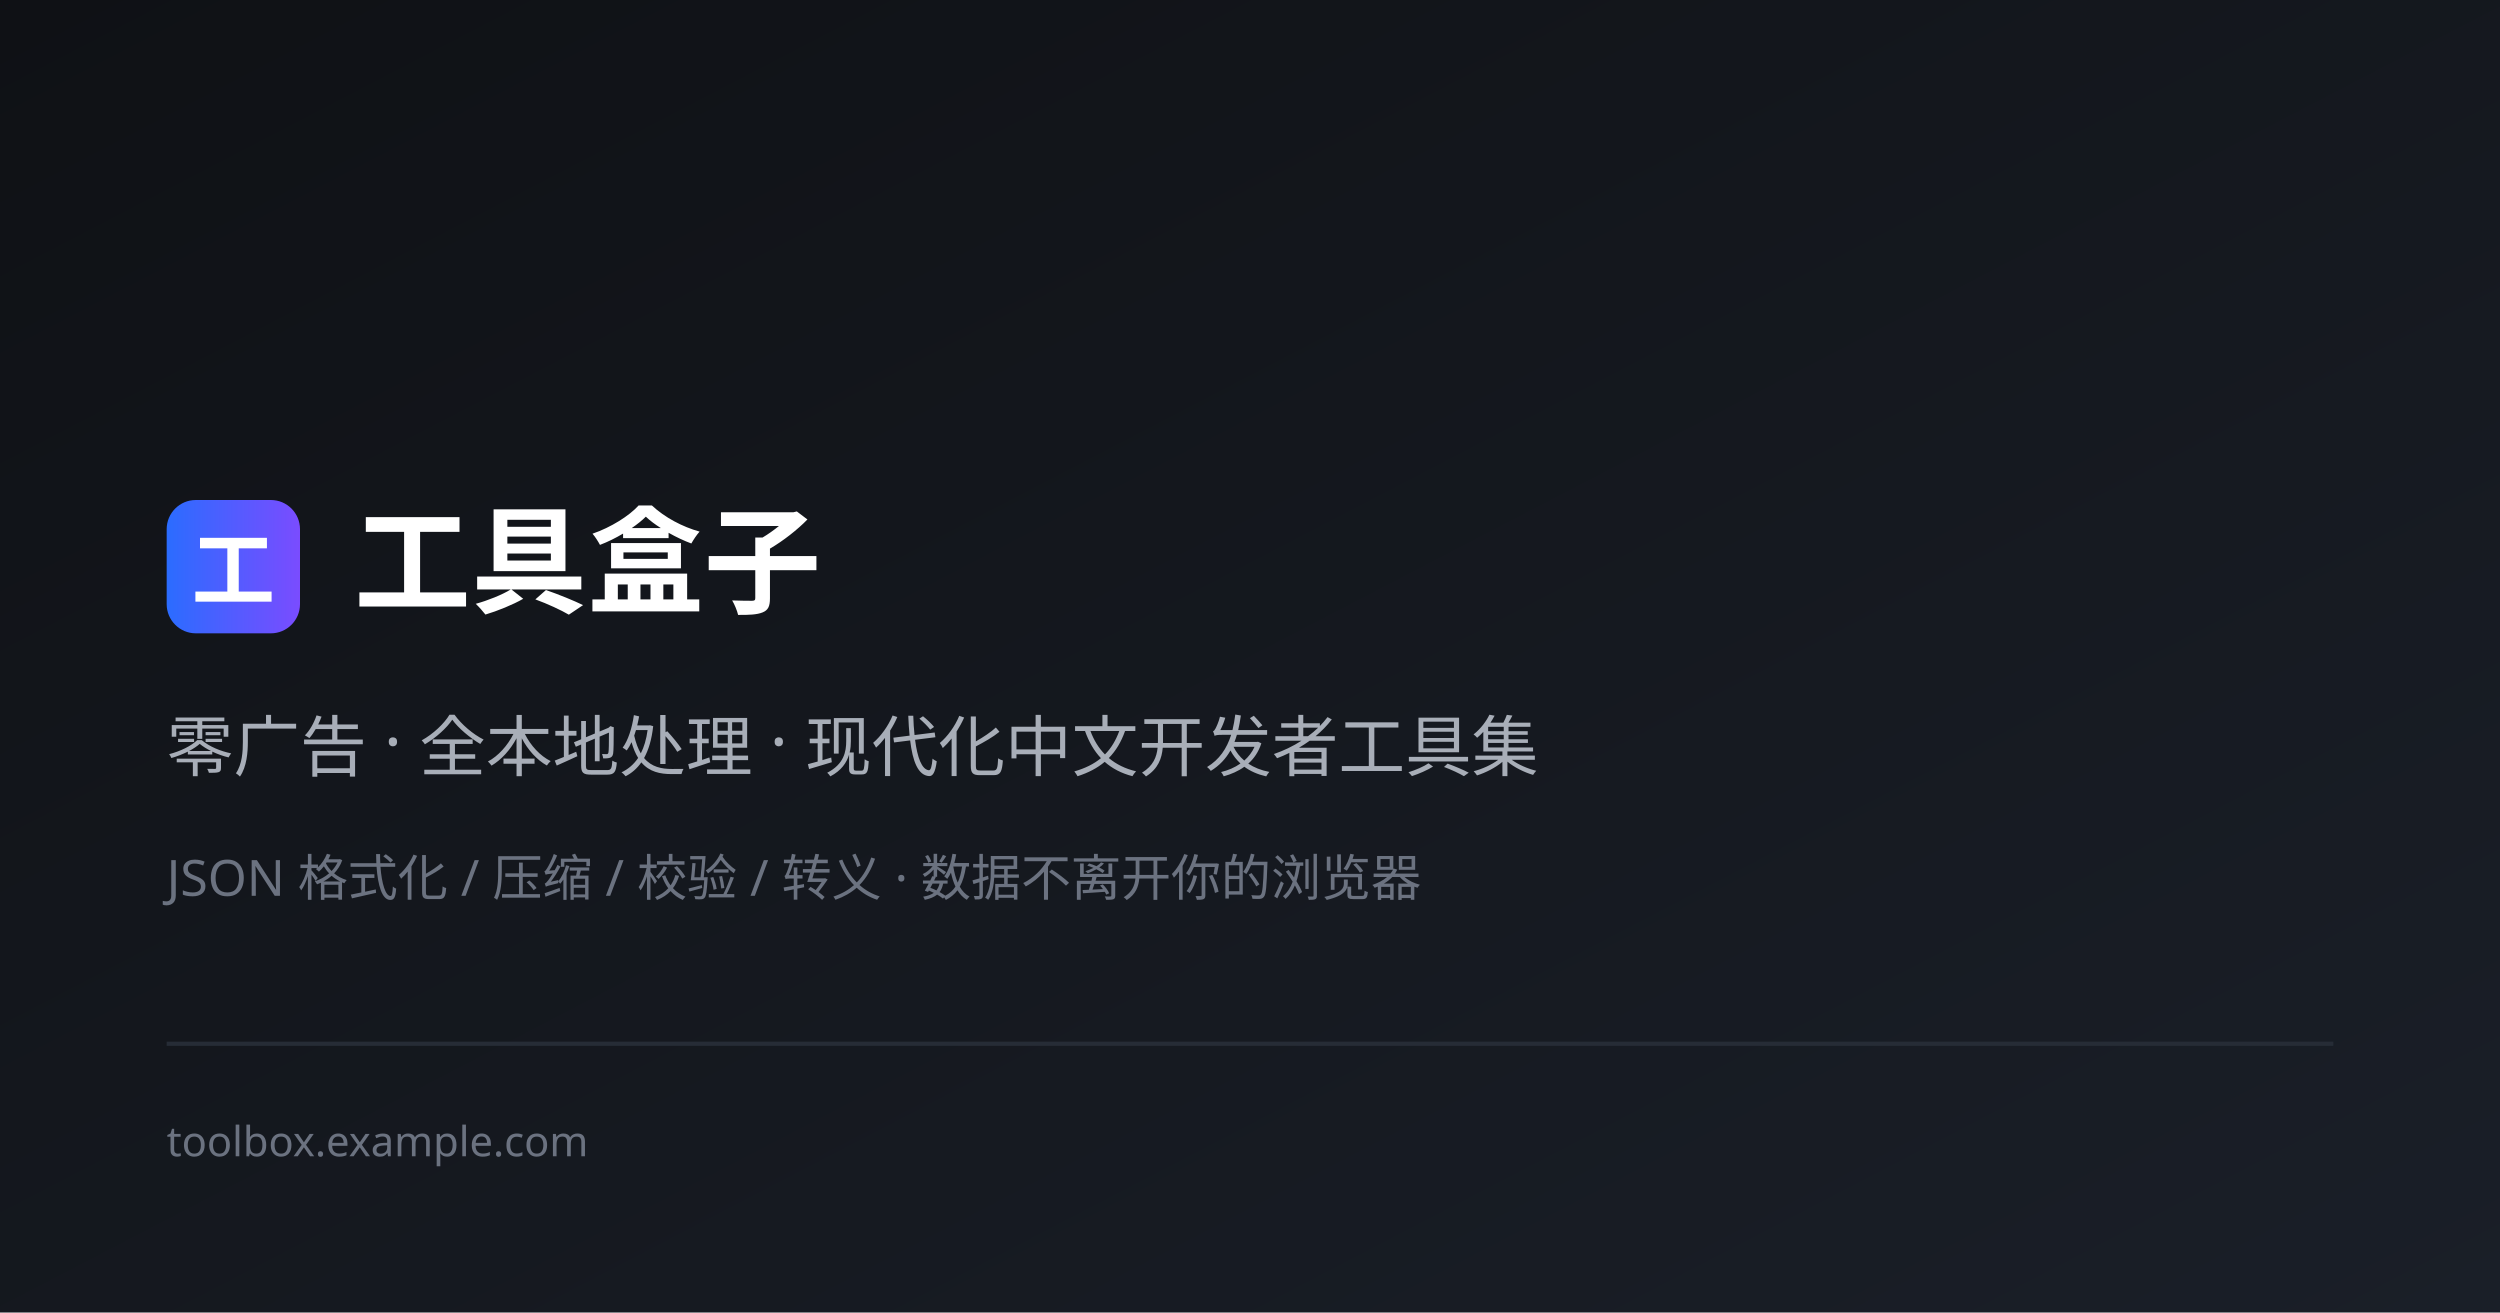
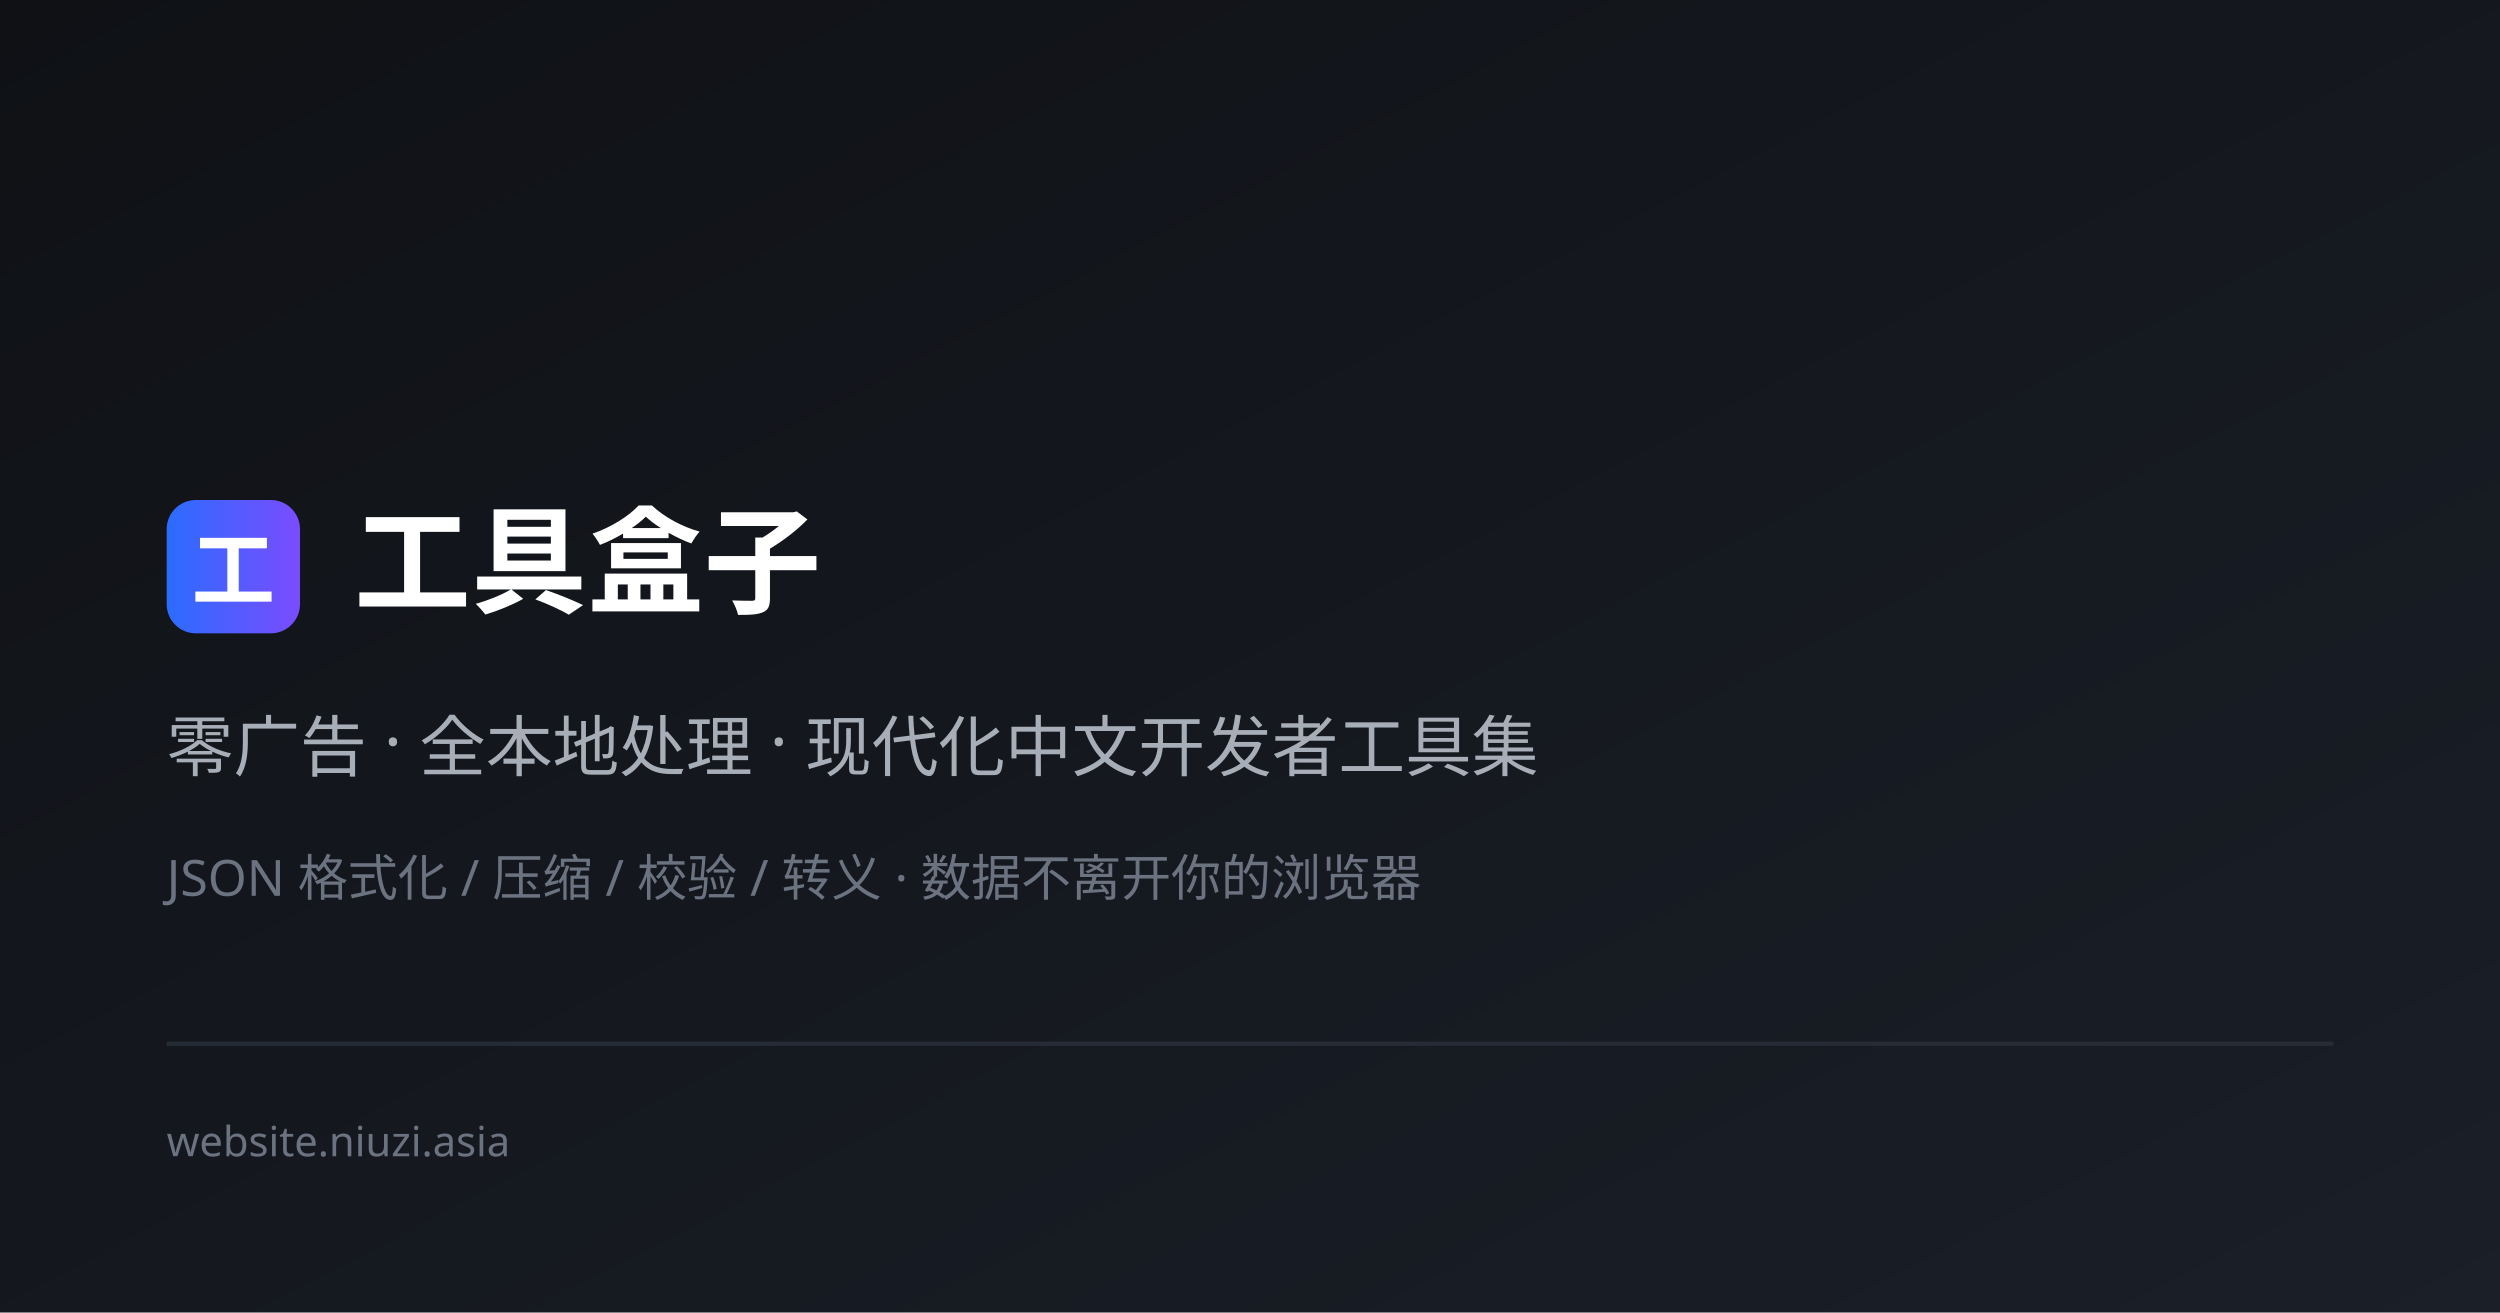
<svg xmlns="http://www.w3.org/2000/svg" viewBox="0 0 1200 630" width="1200" height="630">
  <defs>
    <linearGradient id="bg" x1="0" y1="0" x2="1" y2="1">
      <stop offset="0" stop-color="#0f1115" />
      <stop offset="1" stop-color="#1a1f28" />
    </linearGradient>
    <linearGradient id="accent" x1="0" y1="0" x2="1" y2="0">
      <stop offset="0" stop-color="#2b6cff" />
      <stop offset="1" stop-color="#7a4cff" />
    </linearGradient>
  </defs>
  <rect width="1200" height="630" fill="url(#bg)" />
  <rect x="80" y="240" width="64" height="64" rx="14" fill="url(#accent)" />
  <text x="112" y="288" text-anchor="middle" font-family="Microsoft YaHei,sans-serif" font-size="40" font-weight="700" fill="#fff">工</text>
  <text x="170" y="290" font-family="Microsoft YaHei,sans-serif" font-size="56" font-weight="700" fill="#ffffff">工具盒子</text>
  <text x="80" y="370" font-family="Microsoft YaHei,sans-serif" font-size="32" font-weight="400" fill="#a8aeb8">零广告 · 全本地处理 · 现代化中文开发者工具集</text>
  <text x="80" y="430" font-family="Microsoft YaHei,sans-serif" font-size="24" font-weight="400" fill="#6b7280">JSON 格式化 / 压缩 / 校验 / 转义 · 数据不离开你的浏览器</text>
  <rect x="80" y="500" width="1040" height="2" fill="#262c36" />
-   <text x="80" y="555" font-family="Microsoft YaHei,sans-serif" font-size="20" fill="#6b7280">toolbox.example.com</text>
+   <text x="80" y="555" font-family="Microsoft YaHei,sans-serif" font-size="20" fill="#6b7280">website.niuzi.asia</text>
</svg>
